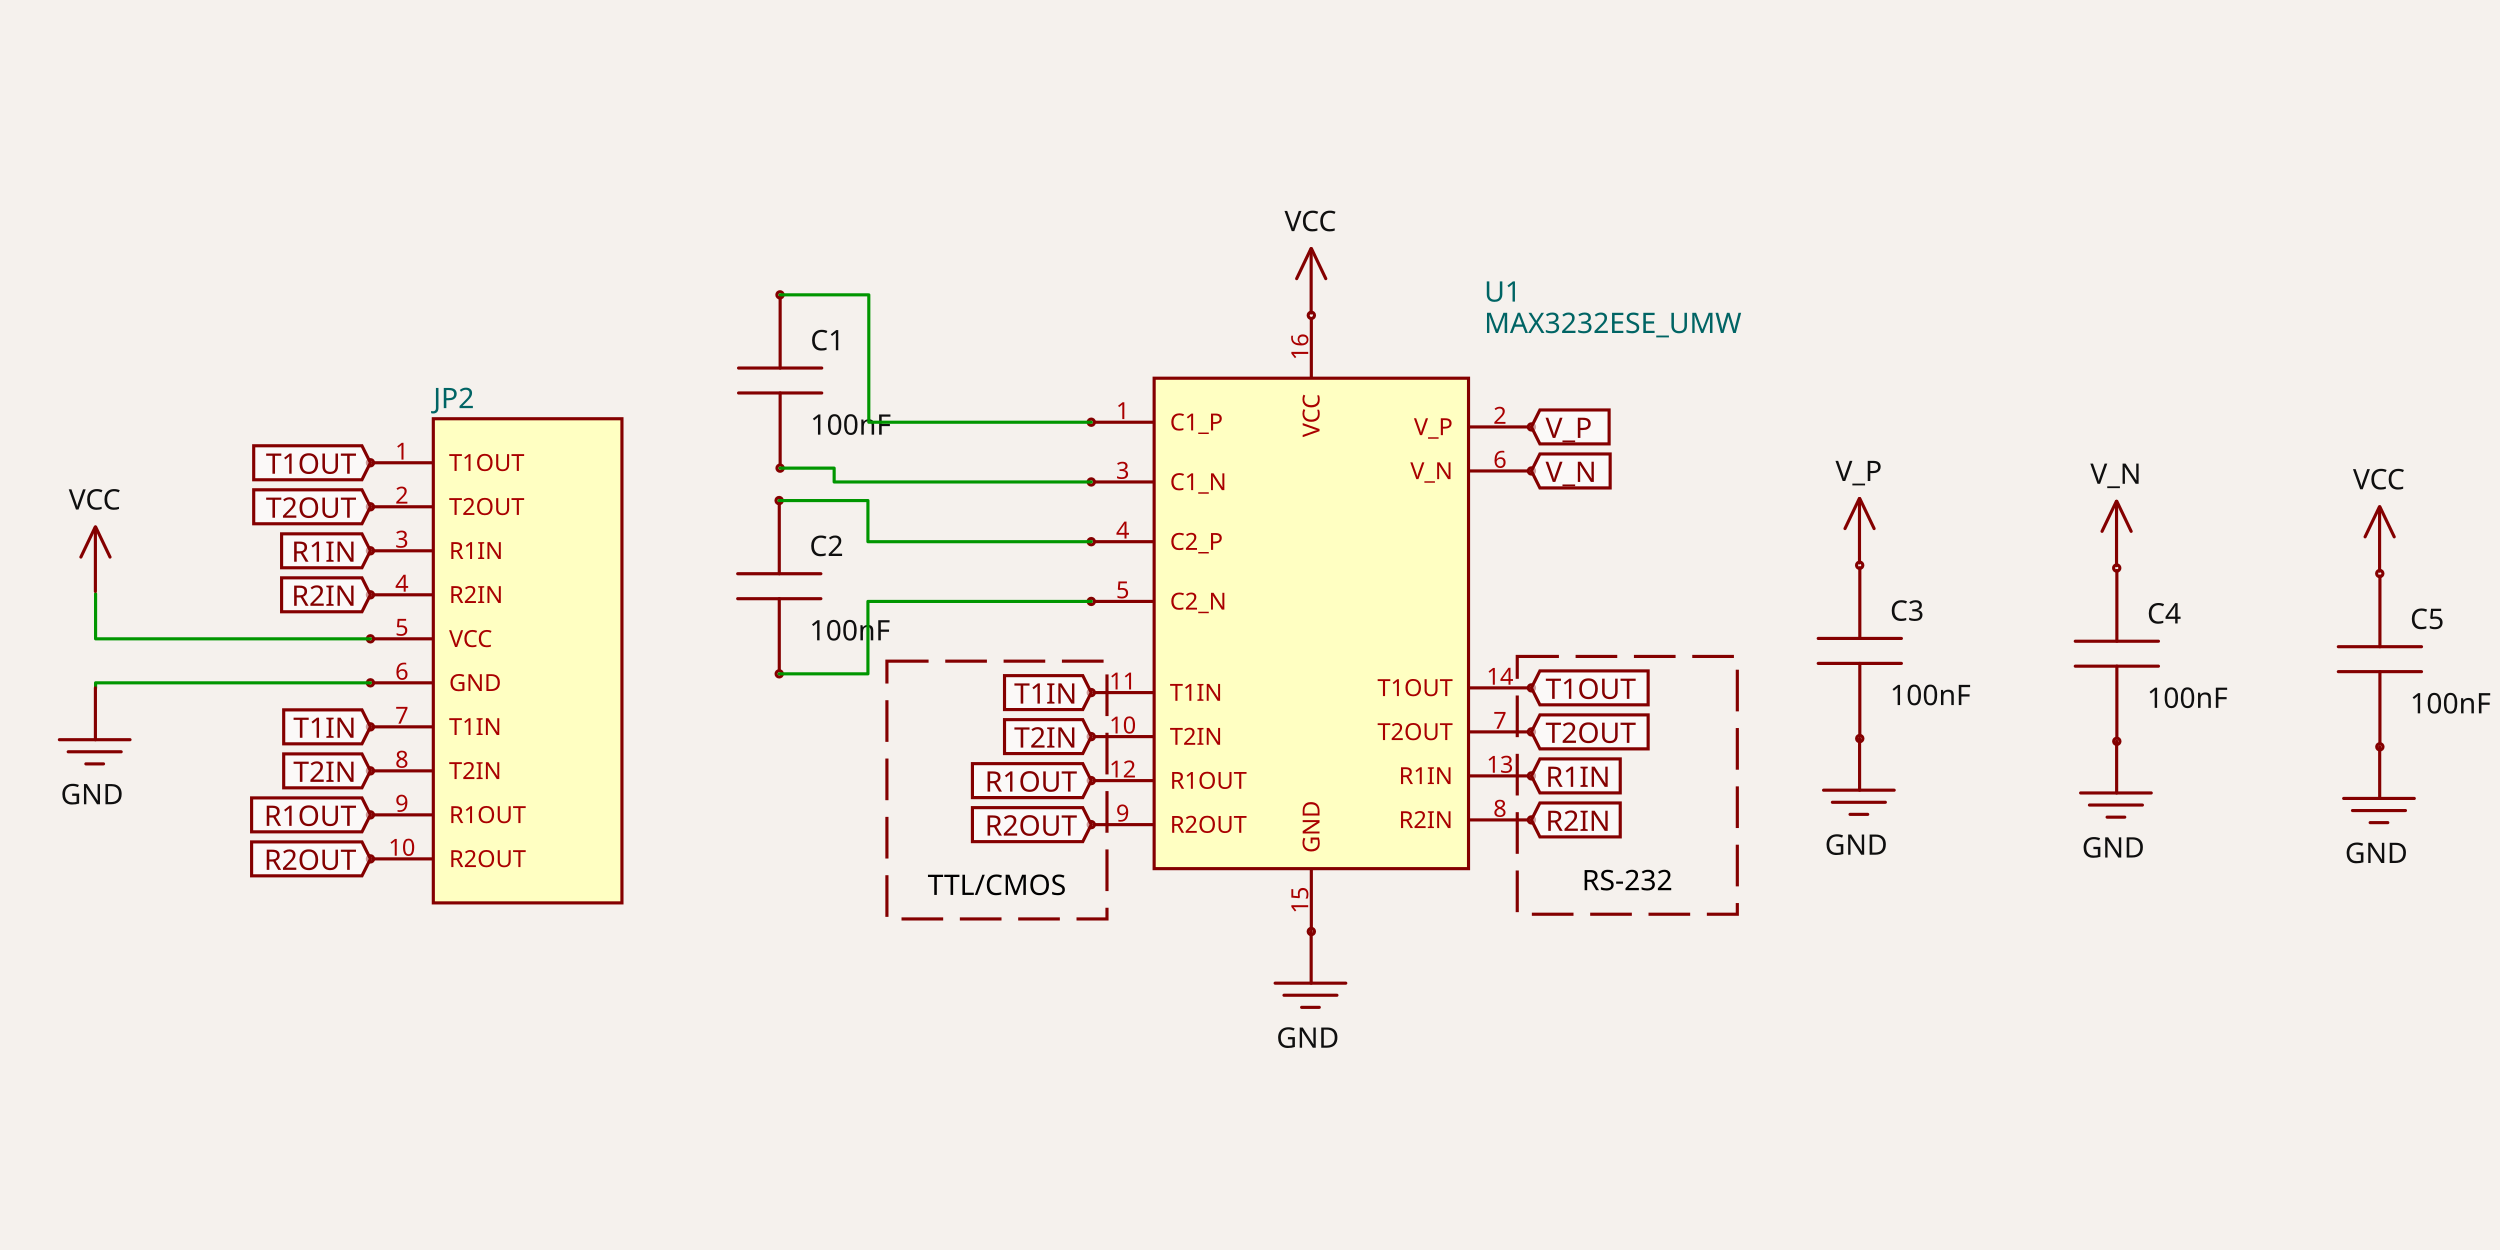
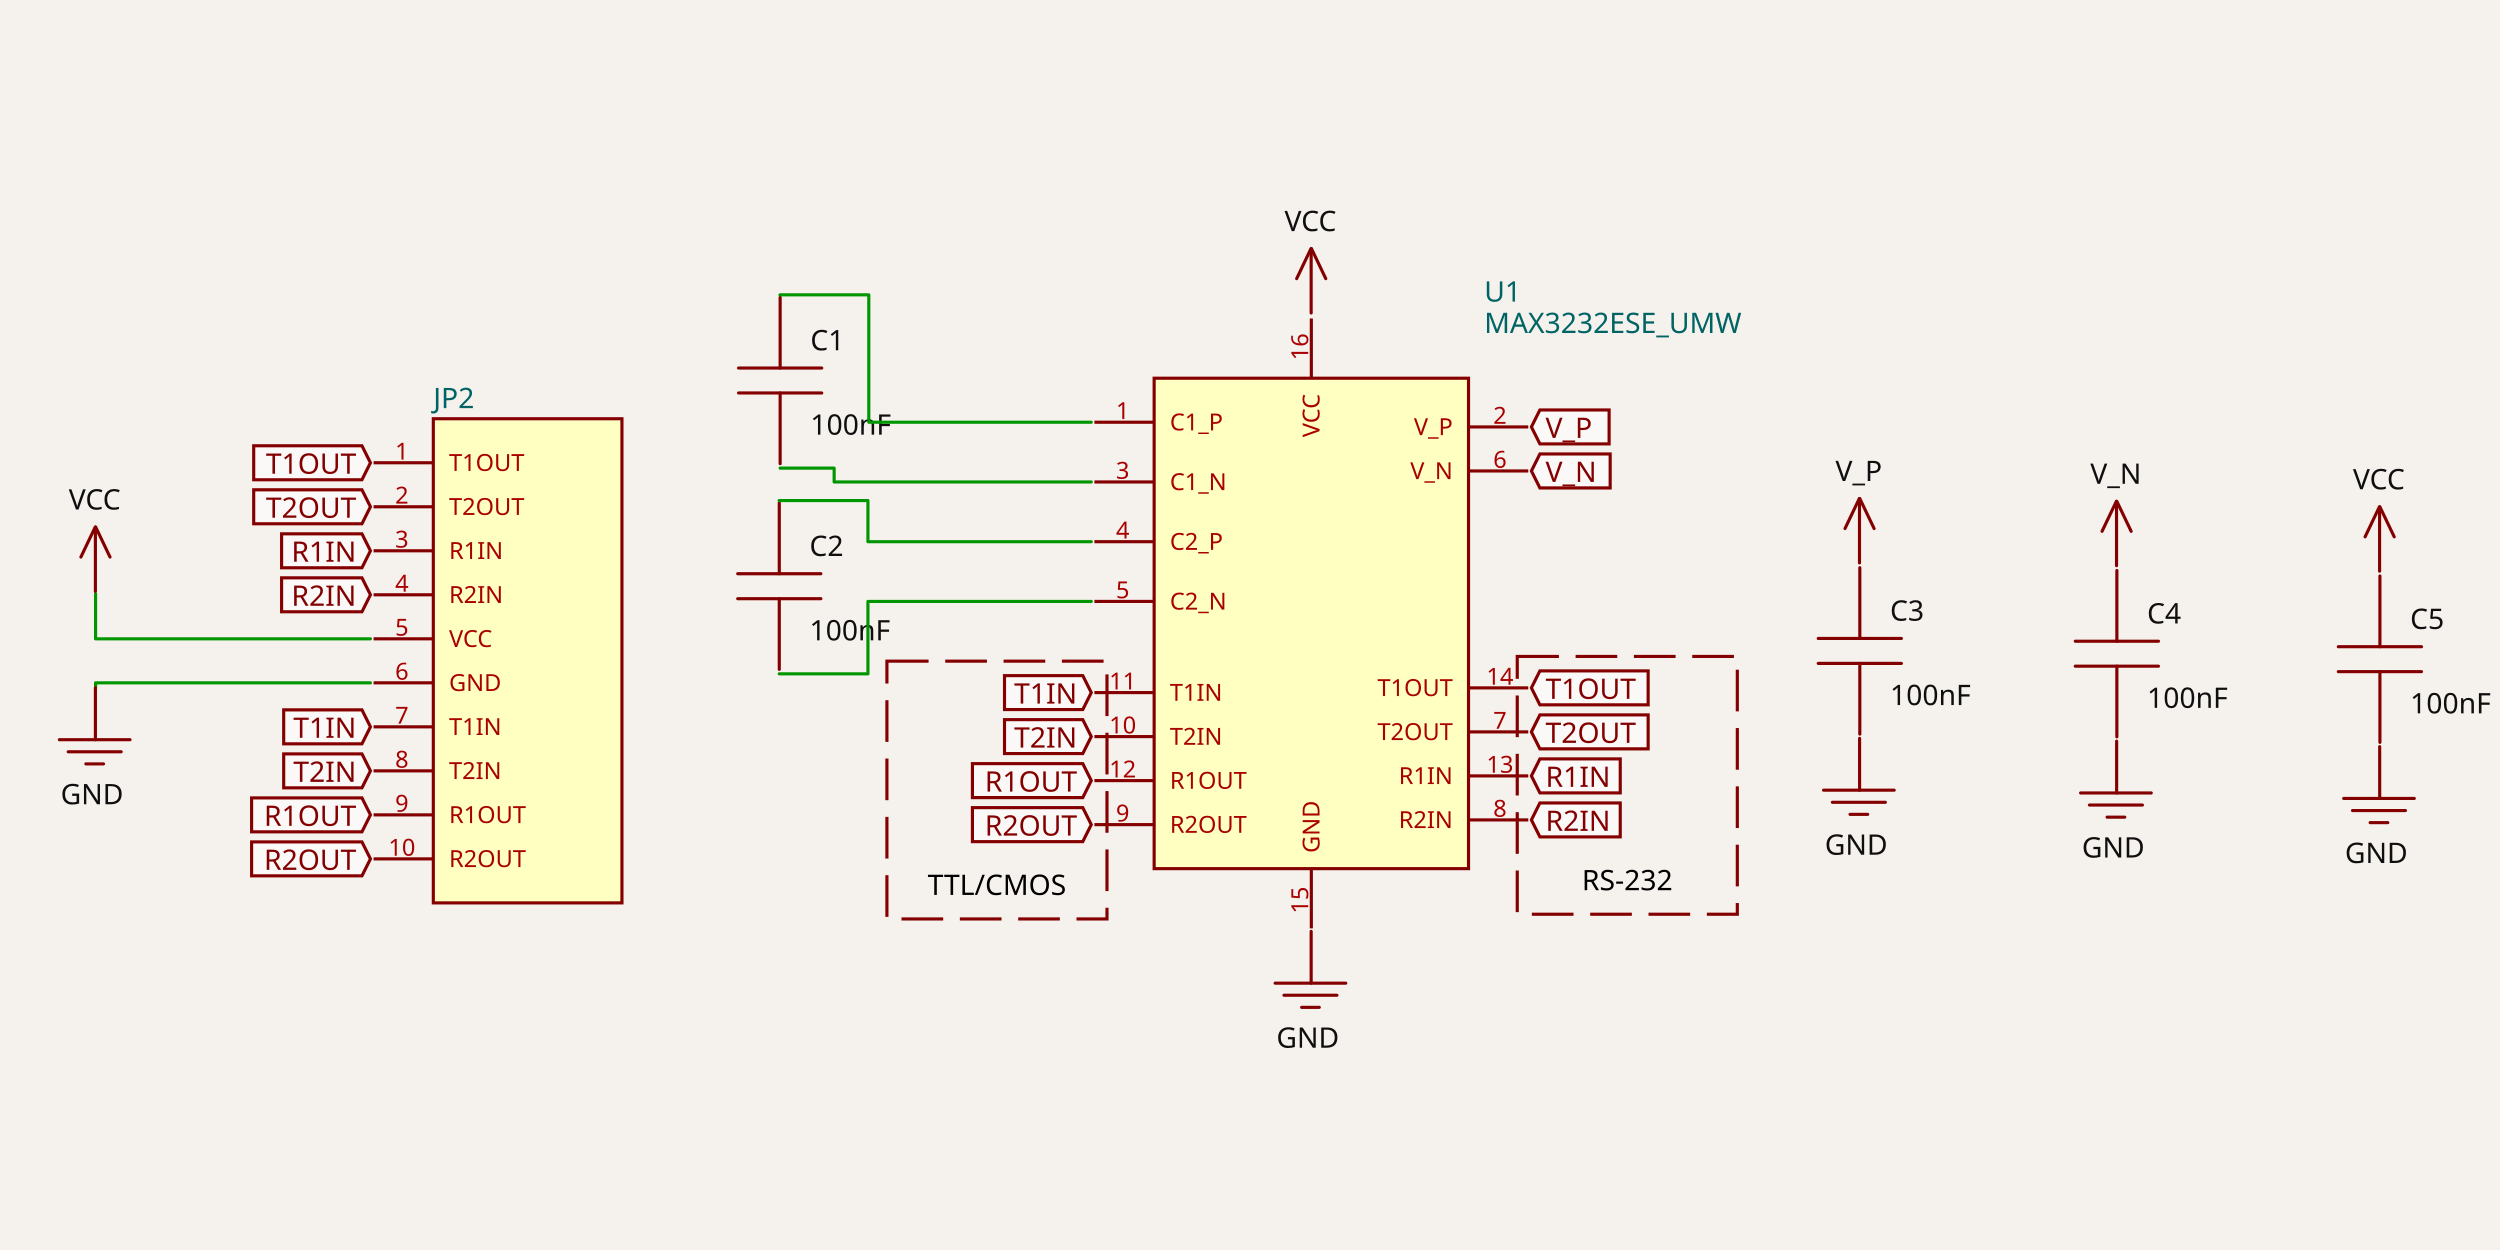
- <svg xmlns="http://www.w3.org/2000/svg" width="1200" height="600" style="background-color: rgb(245, 241, 237)" data-real-to-screen-transform="matrix(75.4515183598,0,0,-75.4515183598,649.4866700407,307.6331812131)">
+ <svg xmlns="http://www.w3.org/2000/svg" width="1200" height="600" style="background-color: rgb(245, 241, 237)" data-real-to-screen-transform="matrix(75.4515183598,0,0,-75.4515183598,649.4866700407,307.6331812131)" data-software-used-string="@tscircuit/core@0.0.518">
  <style>
              .boundary { fill: rgb(245, 241, 237); }
              .schematic-boundary { fill: none; stroke: #fff; }
              .component { fill: none; stroke: rgb(132, 0, 0); }
              .chip { fill: rgb(255, 255, 194); stroke: rgb(132, 0, 0); }
              .component-pin { fill: none; stroke: rgb(132, 0, 0); }
              .trace:hover {
                filter: invert(1);
              }
              .trace:hover .trace-crossing-outline {
                opacity: 0;
              }
              .trace:hover .trace-junction {
                filter: invert(1);
              }
              .text { font-family: sans-serif; fill: rgb(0, 150, 0); }
              .pin-number { fill: rgb(169, 0, 0); }
              .port-label { fill: rgb(0, 100, 100); }
              .component-name { fill: rgb(0, 100, 100); }
            </style>
  <rect class="boundary" x="0" y="0" width="1200" height="600" />
  <g data-circuit-json-type="schematic_component" data-schematic-component-id="schematic_component_0">
    <rect class="component-overlay" x="354.508" y="142.719" width="39.926" height="79.853" fill="transparent" />
    <path d="M 374.471 222.572 L 374.471 188.634" stroke="rgb(132, 0, 0)" fill="none" stroke-width="1.509px" stroke-linecap="round" />
    <path d="M 374.471 176.657 L 374.471 142.719" stroke="rgb(132, 0, 0)" fill="none" stroke-width="1.509px" stroke-linecap="round" />
    <path d="M 394.434 188.634 L 354.508 188.634" stroke="rgb(132, 0, 0)" fill="none" stroke-width="1.509px" stroke-linecap="round" />
    <path d="M 394.434 176.657 L 354.508 176.657" stroke="rgb(132, 0, 0)" fill="none" stroke-width="1.509px" stroke-linecap="round" />
    <text x="388.97" y="168.131" fill="rgb(15, 15, 15)" font-family="sans-serif" text-anchor="start" dominant-baseline="auto" font-size="13.581px">C1</text>
    <text x="388.97" y="198.1" fill="rgb(15, 15, 15)" font-family="sans-serif" text-anchor="start" dominant-baseline="hanging" font-size="13.581px">100nF</text>
-     <circle cx="374.403" cy="141.526" r="1.509px" stroke-width="1.509px" fill="none" stroke="rgb(132, 0, 0)" />
-     <circle cx="374.444" cy="224.705" r="1.509px" stroke-width="1.509px" fill="none" stroke="rgb(132, 0, 0)" />
  </g>
  <g data-circuit-json-type="schematic_component" data-schematic-component-id="schematic_component_1">
    <rect class="component-overlay" x="354.091" y="241.454" width="39.926" height="79.853" fill="transparent" />
    <path d="M 374.054 321.307 L 374.054 287.369" stroke="rgb(132, 0, 0)" fill="none" stroke-width="1.509px" stroke-linecap="round" />
    <path d="M 374.054 275.391 L 374.054 241.454" stroke="rgb(132, 0, 0)" fill="none" stroke-width="1.509px" stroke-linecap="round" />
    <path d="M 394.017 287.369 L 354.091 287.369" stroke="rgb(132, 0, 0)" fill="none" stroke-width="1.509px" stroke-linecap="round" />
    <path d="M 394.017 275.391 L 354.091 275.391" stroke="rgb(132, 0, 0)" fill="none" stroke-width="1.509px" stroke-linecap="round" />
    <text x="388.554" y="266.866" fill="rgb(15, 15, 15)" font-family="sans-serif" text-anchor="start" dominant-baseline="auto" font-size="13.581px">C2</text>
    <text x="388.554" y="296.835" fill="rgb(15, 15, 15)" font-family="sans-serif" text-anchor="start" dominant-baseline="hanging" font-size="13.581px">100nF</text>
-     <circle cx="373.986" cy="240.261" r="1.509px" stroke-width="1.509px" fill="none" stroke="rgb(132, 0, 0)" />
-     <circle cx="374.027" cy="323.44" r="1.509px" stroke-width="1.509px" fill="none" stroke="rgb(132, 0, 0)" />
  </g>
  <g data-circuit-json-type="schematic_component" data-schematic-component-id="schematic_component_2">
    <rect class="component-overlay" x="872.746" y="272.518" width="39.926" height="79.853" fill="transparent" />
    <path d="M 892.709 352.371 L 892.709 318.433" stroke="rgb(132, 0, 0)" fill="none" stroke-width="1.509px" stroke-linecap="round" />
    <path d="M 892.709 306.455 L 892.709 272.518" stroke="rgb(132, 0, 0)" fill="none" stroke-width="1.509px" stroke-linecap="round" />
    <path d="M 912.673 318.433 L 872.746 318.433" stroke="rgb(132, 0, 0)" fill="none" stroke-width="1.509px" stroke-linecap="round" />
    <path d="M 912.673 306.455 L 872.746 306.455" stroke="rgb(132, 0, 0)" fill="none" stroke-width="1.509px" stroke-linecap="round" />
    <text x="907.209" y="297.93" fill="rgb(15, 15, 15)" font-family="sans-serif" text-anchor="start" dominant-baseline="auto" font-size="13.581px">C3</text>
    <text x="907.209" y="327.899" fill="rgb(15, 15, 15)" font-family="sans-serif" text-anchor="start" dominant-baseline="hanging" font-size="13.581px">100nF</text>
-     <circle cx="892.641" cy="271.325" r="1.509px" stroke-width="1.509px" fill="none" stroke="rgb(132, 0, 0)" />
-     <circle cx="892.682" cy="354.504" r="1.509px" stroke-width="1.509px" fill="none" stroke="rgb(132, 0, 0)" />
  </g>
  <g data-circuit-json-type="schematic_component" data-schematic-component-id="schematic_component_3">
    <rect class="component-overlay" x="996.131" y="273.847" width="39.926" height="79.853" fill="transparent" />
    <path d="M 1016.094 353.7 L 1016.094 319.763" stroke="rgb(132, 0, 0)" fill="none" stroke-width="1.509px" stroke-linecap="round" />
    <path d="M 1016.094 307.785 L 1016.094 273.847" stroke="rgb(132, 0, 0)" fill="none" stroke-width="1.509px" stroke-linecap="round" />
    <path d="M 1036.057 319.763 L 996.131 319.763" stroke="rgb(132, 0, 0)" fill="none" stroke-width="1.509px" stroke-linecap="round" />
    <path d="M 1036.057 307.785 L 996.131 307.785" stroke="rgb(132, 0, 0)" fill="none" stroke-width="1.509px" stroke-linecap="round" />
    <text x="1030.594" y="299.259" fill="rgb(15, 15, 15)" font-family="sans-serif" text-anchor="start" dominant-baseline="auto" font-size="13.581px">C4</text>
    <text x="1030.594" y="329.228" fill="rgb(15, 15, 15)" font-family="sans-serif" text-anchor="start" dominant-baseline="hanging" font-size="13.581px">100nF</text>
-     <circle cx="1016.026" cy="272.654" r="1.509px" stroke-width="1.509px" fill="none" stroke="rgb(132, 0, 0)" />
-     <circle cx="1016.067" cy="355.833" r="1.509px" stroke-width="1.509px" fill="none" stroke="rgb(132, 0, 0)" />
  </g>
  <g data-circuit-json-type="schematic_component" data-schematic-component-id="schematic_component_4">
    <rect class="component-overlay" x="1122.395" y="276.481" width="39.926" height="79.853" fill="transparent" />
    <path d="M 1142.359 356.334 L 1142.359 322.397" stroke="rgb(132, 0, 0)" fill="none" stroke-width="1.509px" stroke-linecap="round" />
    <path d="M 1142.359 310.419 L 1142.359 276.481" stroke="rgb(132, 0, 0)" fill="none" stroke-width="1.509px" stroke-linecap="round" />
    <path d="M 1162.322 322.397 L 1122.395 322.397" stroke="rgb(132, 0, 0)" fill="none" stroke-width="1.509px" stroke-linecap="round" />
    <path d="M 1162.322 310.419 L 1122.395 310.419" stroke="rgb(132, 0, 0)" fill="none" stroke-width="1.509px" stroke-linecap="round" />
    <text x="1156.858" y="301.893" fill="rgb(15, 15, 15)" font-family="sans-serif" text-anchor="start" dominant-baseline="auto" font-size="13.581px">C5</text>
    <text x="1156.858" y="331.862" fill="rgb(15, 15, 15)" font-family="sans-serif" text-anchor="start" dominant-baseline="hanging" font-size="13.581px">100nF</text>
-     <circle cx="1142.29" cy="275.288" r="1.509px" stroke-width="1.509px" fill="none" stroke="rgb(132, 0, 0)" />
-     <circle cx="1142.332" cy="358.467" r="1.509px" stroke-width="1.509px" fill="none" stroke="rgb(132, 0, 0)" />
  </g>
  <g data-circuit-json-type="schematic_component" data-schematic-component-id="schematic_component_5">
    <rect class="component chip" x="553.989" y="181.541" width="150.903" height="235.409" stroke-width="1.509px" fill="rgb(255, 255, 194)" stroke="rgb(132, 0, 0)" />
    <rect class="component-overlay" x="553.989" y="181.541" width="150.903" height="235.409" fill="transparent" />
    <text x="712.437" y="155.133" fill="#006464" text-anchor="start" dominant-baseline="middle" font-family="sans-serif" font-size="13.581px" transform="rotate(0, 712.4368, 155.1331)">MAX3232ESE_UMW</text>
    <text x="712.437" y="140.043" fill="#006464" text-anchor="start" dominant-baseline="middle" font-family="sans-serif" font-size="13.581px" transform="rotate(0, 712.4368, 140.0428)">U1</text>
    <line class="component-pin" x1="525.317" y1="202.668" x2="553.989" y2="202.668" stroke-width="1.509px" />
-     <circle class="component-pin" cx="523.808" cy="202.668" r="1.509" stroke-width="1.509px" />
    <text class="pin-number" x="538.898" y="201.159" style="font-family: sans-serif;" fill="rgb(169, 0, 0)" text-anchor="middle" dominant-baseline="auto" font-size="11.318px" transform="">1</text>
    <text class="pin-number" x="561.534" y="202.668" style="font-family: sans-serif;" fill="rgb(169, 0, 0)" text-anchor="start" dominant-baseline="middle" font-size="11.318px" transform="">C1_P</text>
    <line class="component-pin" x1="733.563" y1="204.931" x2="704.892" y2="204.931" stroke-width="1.509px" />
-     <circle class="component-pin" cx="735.072" cy="204.931" r="1.509" stroke-width="1.509px" />
    <text class="pin-number" x="719.982" y="203.422" style="font-family: sans-serif;" fill="rgb(169, 0, 0)" text-anchor="middle" dominant-baseline="auto" font-size="11.318px" transform="">2</text>
    <text class="pin-number" x="697.346" y="204.931" style="font-family: sans-serif;" fill="rgb(169, 0, 0)" text-anchor="end" dominant-baseline="middle" font-size="11.318px" transform="">V_P</text>
    <line class="component-pin" x1="525.317" y1="231.339" x2="553.989" y2="231.339" stroke-width="1.509px" />
-     <circle class="component-pin" cx="523.808" cy="231.339" r="1.509" stroke-width="1.509px" />
    <text class="pin-number" x="538.898" y="229.83" style="font-family: sans-serif;" fill="rgb(169, 0, 0)" text-anchor="middle" dominant-baseline="auto" font-size="11.318px" transform="">3</text>
    <text class="pin-number" x="561.534" y="231.339" style="font-family: sans-serif;" fill="rgb(169, 0, 0)" text-anchor="start" dominant-baseline="middle" font-size="11.318px" transform="">C1_N</text>
    <line class="component-pin" x1="525.317" y1="260.011" x2="553.989" y2="260.011" stroke-width="1.509px" />
-     <circle class="component-pin" cx="523.808" cy="260.011" r="1.509" stroke-width="1.509px" />
    <text class="pin-number" x="538.898" y="258.502" style="font-family: sans-serif;" fill="rgb(169, 0, 0)" text-anchor="middle" dominant-baseline="auto" font-size="11.318px" transform="">4</text>
    <text class="pin-number" x="561.534" y="260.011" style="font-family: sans-serif;" fill="rgb(169, 0, 0)" text-anchor="start" dominant-baseline="middle" font-size="11.318px" transform="">C2_P</text>
    <line class="component-pin" x1="525.317" y1="288.682" x2="553.989" y2="288.682" stroke-width="1.509px" />
-     <circle class="component-pin" cx="523.808" cy="288.682" r="1.509" stroke-width="1.509px" />
    <text class="pin-number" x="538.898" y="287.173" style="font-family: sans-serif;" fill="rgb(169, 0, 0)" text-anchor="middle" dominant-baseline="auto" font-size="11.318px" transform="">5</text>
    <text class="pin-number" x="561.534" y="288.682" style="font-family: sans-serif;" fill="rgb(169, 0, 0)" text-anchor="start" dominant-baseline="middle" font-size="11.318px" transform="">C2_N</text>
    <line class="component-pin" x1="733.563" y1="226.058" x2="704.892" y2="226.058" stroke-width="1.509px" />
-     <circle class="component-pin" cx="735.072" cy="226.058" r="1.509" stroke-width="1.509px" />
    <text class="pin-number" x="719.982" y="224.548" style="font-family: sans-serif;" fill="rgb(169, 0, 0)" text-anchor="middle" dominant-baseline="auto" font-size="11.318px" transform="">6</text>
    <text class="pin-number" x="697.346" y="226.058" style="font-family: sans-serif;" fill="rgb(169, 0, 0)" text-anchor="end" dominant-baseline="middle" font-size="11.318px" transform="">V_N</text>
    <line class="component-pin" x1="733.563" y1="351.307" x2="704.892" y2="351.307" stroke-width="1.509px" />
-     <circle class="component-pin" cx="735.072" cy="351.307" r="1.509" stroke-width="1.509px" />
    <text class="pin-number" x="719.982" y="349.798" style="font-family: sans-serif;" fill="rgb(169, 0, 0)" text-anchor="middle" dominant-baseline="auto" font-size="11.318px" transform="">7</text>
    <text class="pin-number" x="697.346" y="351.307" style="font-family: sans-serif;" fill="rgb(169, 0, 0)" text-anchor="end" dominant-baseline="middle" font-size="11.318px" transform="">T2OUT</text>
    <line class="component-pin" x1="733.563" y1="393.56" x2="704.892" y2="393.56" stroke-width="1.509px" />
-     <circle class="component-pin" cx="735.072" cy="393.56" r="1.509" stroke-width="1.509px" />
    <text class="pin-number" x="719.982" y="392.051" style="font-family: sans-serif;" fill="rgb(169, 0, 0)" text-anchor="middle" dominant-baseline="auto" font-size="11.318px" transform="">8</text>
    <text class="pin-number" x="697.346" y="393.56" style="font-family: sans-serif;" fill="rgb(169, 0, 0)" text-anchor="end" dominant-baseline="middle" font-size="11.318px" transform="">R2IN</text>
    <line class="component-pin" x1="525.317" y1="395.823" x2="553.989" y2="395.823" stroke-width="1.509px" />
-     <circle class="component-pin" cx="523.808" cy="395.823" r="1.509" stroke-width="1.509px" />
    <text class="pin-number" x="538.898" y="394.314" style="font-family: sans-serif;" fill="rgb(169, 0, 0)" text-anchor="middle" dominant-baseline="auto" font-size="11.318px" transform="">9</text>
    <text class="pin-number" x="561.534" y="395.823" style="font-family: sans-serif;" fill="rgb(169, 0, 0)" text-anchor="start" dominant-baseline="middle" font-size="11.318px" transform="">R2OUT</text>
    <line class="component-pin" x1="525.317" y1="353.571" x2="553.989" y2="353.571" stroke-width="1.509px" />
-     <circle class="component-pin" cx="523.808" cy="353.571" r="1.509" stroke-width="1.509px" />
    <text class="pin-number" x="538.898" y="352.062" style="font-family: sans-serif;" fill="rgb(169, 0, 0)" text-anchor="middle" dominant-baseline="auto" font-size="11.318px" transform="">10</text>
    <text class="pin-number" x="561.534" y="353.571" style="font-family: sans-serif;" fill="rgb(169, 0, 0)" text-anchor="start" dominant-baseline="middle" font-size="11.318px" transform="">T2IN</text>
    <line class="component-pin" x1="525.317" y1="332.444" x2="553.989" y2="332.444" stroke-width="1.509px" />
-     <circle class="component-pin" cx="523.808" cy="332.444" r="1.509" stroke-width="1.509px" />
    <text class="pin-number" x="538.898" y="330.935" style="font-family: sans-serif;" fill="rgb(169, 0, 0)" text-anchor="middle" dominant-baseline="auto" font-size="11.318px" transform="">11</text>
    <text class="pin-number" x="561.534" y="332.444" style="font-family: sans-serif;" fill="rgb(169, 0, 0)" text-anchor="start" dominant-baseline="middle" font-size="11.318px" transform="">T1IN</text>
    <line class="component-pin" x1="525.317" y1="374.697" x2="553.989" y2="374.697" stroke-width="1.509px" />
-     <circle class="component-pin" cx="523.808" cy="374.697" r="1.509" stroke-width="1.509px" />
    <text class="pin-number" x="538.898" y="373.188" style="font-family: sans-serif;" fill="rgb(169, 0, 0)" text-anchor="middle" dominant-baseline="auto" font-size="11.318px" transform="">12</text>
    <text class="pin-number" x="561.534" y="374.697" style="font-family: sans-serif;" fill="rgb(169, 0, 0)" text-anchor="start" dominant-baseline="middle" font-size="11.318px" transform="">R1OUT</text>
    <line class="component-pin" x1="733.563" y1="372.433" x2="704.892" y2="372.433" stroke-width="1.509px" />
-     <circle class="component-pin" cx="735.072" cy="372.433" r="1.509" stroke-width="1.509px" />
    <text class="pin-number" x="719.982" y="370.924" style="font-family: sans-serif;" fill="rgb(169, 0, 0)" text-anchor="middle" dominant-baseline="auto" font-size="11.318px" transform="">13</text>
    <text class="pin-number" x="697.346" y="372.433" style="font-family: sans-serif;" fill="rgb(169, 0, 0)" text-anchor="end" dominant-baseline="middle" font-size="11.318px" transform="">R1IN</text>
    <line class="component-pin" x1="733.563" y1="330.181" x2="704.892" y2="330.181" stroke-width="1.509px" />
-     <circle class="component-pin" cx="735.072" cy="330.181" r="1.509" stroke-width="1.509px" />
    <text class="pin-number" x="719.982" y="328.672" style="font-family: sans-serif;" fill="rgb(169, 0, 0)" text-anchor="middle" dominant-baseline="auto" font-size="11.318px" transform="">14</text>
    <text class="pin-number" x="697.346" y="330.181" style="font-family: sans-serif;" fill="rgb(169, 0, 0)" text-anchor="end" dominant-baseline="middle" font-size="11.318px" transform="">T1OUT</text>
    <line class="component-pin" x1="629.44" y1="445.621" x2="629.44" y2="416.95" stroke-width="1.509px" />
-     <circle class="component-pin" cx="629.44" cy="447.13" r="1.509" stroke-width="1.509px" />
    <text class="pin-number" x="627.931" y="432.04" style="font-family: sans-serif;" fill="rgb(169, 0, 0)" text-anchor="middle" dominant-baseline="auto" font-size="11.318px" transform="rotate(-90 627.9311 432.0402)">15</text>
    <text class="pin-number" x="629.44" y="409.405" style="font-family: sans-serif;" fill="rgb(169, 0, 0)" text-anchor="start" dominant-baseline="middle" font-size="11.318px" transform="rotate(-90 629.4401 409.4047)">GND</text>
    <line class="component-pin" x1="629.44" y1="152.87" x2="629.44" y2="181.541" stroke-width="1.509px" />
-     <circle class="component-pin" cx="629.44" cy="151.361" r="1.509" stroke-width="1.509px" />
    <text class="pin-number" x="627.931" y="166.451" style="font-family: sans-serif;" fill="rgb(169, 0, 0)" text-anchor="middle" dominant-baseline="auto" font-size="11.318px" transform="rotate(-90 627.9311 166.4508)">16</text>
    <text class="pin-number" x="629.44" y="189.086" style="font-family: sans-serif;" fill="rgb(169, 0, 0)" text-anchor="end" dominant-baseline="middle" font-size="11.318px" transform="rotate(-90 629.4401 189.0863)">VCC</text>
  </g>
  <g data-circuit-json-type="schematic_component" data-schematic-component-id="schematic_component_6">
    <rect class="component chip" x="207.991" y="200.999" width="90.542" height="232.391" stroke-width="1.509px" fill="rgb(255, 255, 194)" stroke="rgb(132, 0, 0)" />
    <rect class="component-overlay" x="207.991" y="200.999" width="90.542" height="232.391" fill="transparent" />
    <text x="207.991" y="443.198" fill="#006464" text-anchor="start" dominant-baseline="middle" font-family="sans-serif" font-size="13.581px" transform="rotate(0, 207.9909, 443.1982)" />
    <text x="207.991" y="191.19" fill="#006464" text-anchor="start" dominant-baseline="middle" font-family="sans-serif" font-size="13.581px" transform="rotate(0, 207.9909, 191.1902)">JP2</text>
    <line class="component-pin" x1="179.319" y1="222.125" x2="207.991" y2="222.125" stroke-width="1.509px" />
-     <circle class="component-pin" cx="177.81" cy="222.125" r="1.509" stroke-width="1.509px" />
    <text class="pin-number" x="192.901" y="220.616" style="font-family: sans-serif;" fill="rgb(169, 0, 0)" text-anchor="middle" dominant-baseline="auto" font-size="11.318px" transform="">1</text>
    <text class="pin-number" x="215.536" y="222.125" style="font-family: sans-serif;" fill="rgb(169, 0, 0)" text-anchor="start" dominant-baseline="middle" font-size="11.318px" transform="">T1OUT</text>
    <line class="component-pin" x1="179.319" y1="243.252" x2="207.991" y2="243.252" stroke-width="1.509px" />
-     <circle class="component-pin" cx="177.81" cy="243.252" r="1.509" stroke-width="1.509px" />
    <text class="pin-number" x="192.901" y="241.743" style="font-family: sans-serif;" fill="rgb(169, 0, 0)" text-anchor="middle" dominant-baseline="auto" font-size="11.318px" transform="">2</text>
    <text class="pin-number" x="215.536" y="243.252" style="font-family: sans-serif;" fill="rgb(169, 0, 0)" text-anchor="start" dominant-baseline="middle" font-size="11.318px" transform="">T2OUT</text>
    <line class="component-pin" x1="179.319" y1="264.378" x2="207.991" y2="264.378" stroke-width="1.509px" />
-     <circle class="component-pin" cx="177.81" cy="264.378" r="1.509" stroke-width="1.509px" />
    <text class="pin-number" x="192.901" y="262.869" style="font-family: sans-serif;" fill="rgb(169, 0, 0)" text-anchor="middle" dominant-baseline="auto" font-size="11.318px" transform="">3</text>
    <text class="pin-number" x="215.536" y="264.378" style="font-family: sans-serif;" fill="rgb(169, 0, 0)" text-anchor="start" dominant-baseline="middle" font-size="11.318px" transform="">R1IN</text>
    <line class="component-pin" x1="179.319" y1="285.505" x2="207.991" y2="285.505" stroke-width="1.509px" />
-     <circle class="component-pin" cx="177.81" cy="285.505" r="1.509" stroke-width="1.509px" />
    <text class="pin-number" x="192.901" y="283.996" style="font-family: sans-serif;" fill="rgb(169, 0, 0)" text-anchor="middle" dominant-baseline="auto" font-size="11.318px" transform="">4</text>
    <text class="pin-number" x="215.536" y="285.505" style="font-family: sans-serif;" fill="rgb(169, 0, 0)" text-anchor="start" dominant-baseline="middle" font-size="11.318px" transform="">R2IN</text>
    <line class="component-pin" x1="179.319" y1="306.631" x2="207.991" y2="306.631" stroke-width="1.509px" />
-     <circle class="component-pin" cx="177.81" cy="306.631" r="1.509" stroke-width="1.509px" />
    <text class="pin-number" x="192.901" y="305.122" style="font-family: sans-serif;" fill="rgb(169, 0, 0)" text-anchor="middle" dominant-baseline="auto" font-size="11.318px" transform="">5</text>
    <text class="pin-number" x="215.536" y="306.631" style="font-family: sans-serif;" fill="rgb(169, 0, 0)" text-anchor="start" dominant-baseline="middle" font-size="11.318px" transform="">VCC</text>
    <line class="component-pin" x1="179.319" y1="327.757" x2="207.991" y2="327.757" stroke-width="1.509px" />
-     <circle class="component-pin" cx="177.81" cy="327.757" r="1.509" stroke-width="1.509px" />
    <text class="pin-number" x="192.901" y="326.248" style="font-family: sans-serif;" fill="rgb(169, 0, 0)" text-anchor="middle" dominant-baseline="auto" font-size="11.318px" transform="">6</text>
    <text class="pin-number" x="215.536" y="327.757" style="font-family: sans-serif;" fill="rgb(169, 0, 0)" text-anchor="start" dominant-baseline="middle" font-size="11.318px" transform="">GND</text>
    <line class="component-pin" x1="179.319" y1="348.884" x2="207.991" y2="348.884" stroke-width="1.509px" />
-     <circle class="component-pin" cx="177.81" cy="348.884" r="1.509" stroke-width="1.509px" />
    <text class="pin-number" x="192.901" y="347.375" style="font-family: sans-serif;" fill="rgb(169, 0, 0)" text-anchor="middle" dominant-baseline="auto" font-size="11.318px" transform="">7</text>
    <text class="pin-number" x="215.536" y="348.884" style="font-family: sans-serif;" fill="rgb(169, 0, 0)" text-anchor="start" dominant-baseline="middle" font-size="11.318px" transform="">T1IN</text>
    <line class="component-pin" x1="179.319" y1="370.01" x2="207.991" y2="370.01" stroke-width="1.509px" />
-     <circle class="component-pin" cx="177.81" cy="370.01" r="1.509" stroke-width="1.509px" />
    <text class="pin-number" x="192.901" y="368.501" style="font-family: sans-serif;" fill="rgb(169, 0, 0)" text-anchor="middle" dominant-baseline="auto" font-size="11.318px" transform="">8</text>
    <text class="pin-number" x="215.536" y="370.01" style="font-family: sans-serif;" fill="rgb(169, 0, 0)" text-anchor="start" dominant-baseline="middle" font-size="11.318px" transform="">T2IN</text>
    <line class="component-pin" x1="179.319" y1="391.137" x2="207.991" y2="391.137" stroke-width="1.509px" />
-     <circle class="component-pin" cx="177.81" cy="391.137" r="1.509" stroke-width="1.509px" />
    <text class="pin-number" x="192.901" y="389.628" style="font-family: sans-serif;" fill="rgb(169, 0, 0)" text-anchor="middle" dominant-baseline="auto" font-size="11.318px" transform="">9</text>
    <text class="pin-number" x="215.536" y="391.137" style="font-family: sans-serif;" fill="rgb(169, 0, 0)" text-anchor="start" dominant-baseline="middle" font-size="11.318px" transform="">R1OUT</text>
    <line class="component-pin" x1="179.319" y1="412.263" x2="207.991" y2="412.263" stroke-width="1.509px" />
-     <circle class="component-pin" cx="177.81" cy="412.263" r="1.509" stroke-width="1.509px" />
    <text class="pin-number" x="192.901" y="410.754" style="font-family: sans-serif;" fill="rgb(169, 0, 0)" text-anchor="middle" dominant-baseline="auto" font-size="11.318px" transform="">10</text>
    <text class="pin-number" x="215.536" y="412.263" style="font-family: sans-serif;" fill="rgb(169, 0, 0)" text-anchor="start" dominant-baseline="middle" font-size="11.318px" transform="">R2OUT</text>
  </g>
  <g class="trace" data-circuit-json-type="schematic_trace" data-schematic-trace-id="schematic_trace_0">
    <path d="M 523.808 202.668 L 417.022 202.668 L 417.022 141.526 L 374.403 141.526" class="trace-invisible-hover-outline" stroke="rgb(0, 150, 0)" fill="none" stroke-width="12.072px" stroke-linecap="round" opacity="0" stroke-linejoin="round" />
    <path d="M 523.808 202.668 L 417.022 202.668 L 417.022 141.526 L 374.403 141.526" stroke="rgb(0, 150, 0)" fill="none" stroke-width="1.509px" stroke-linecap="round" stroke-linejoin="round" />
  </g>
  <g class="trace" data-circuit-json-type="schematic_trace" data-schematic-trace-id="schematic_trace_1">
    <path d="M 523.808 231.339 L 400.394 231.339 L 400.394 224.705 L 374.444 224.705" class="trace-invisible-hover-outline" stroke="rgb(0, 150, 0)" fill="none" stroke-width="12.072px" stroke-linecap="round" opacity="0" stroke-linejoin="round" />
    <path d="M 523.808 231.339 L 400.394 231.339 L 400.394 224.705 L 374.444 224.705" stroke="rgb(0, 150, 0)" fill="none" stroke-width="1.509px" stroke-linecap="round" stroke-linejoin="round" />
  </g>
  <g class="trace" data-circuit-json-type="schematic_trace" data-schematic-trace-id="schematic_trace_2">
    <path d="M 523.808 260.011 L 416.605 260.011 L 416.605 240.261 L 373.986 240.261" class="trace-invisible-hover-outline" stroke="rgb(0, 150, 0)" fill="none" stroke-width="12.072px" stroke-linecap="round" opacity="0" stroke-linejoin="round" />
    <path d="M 523.808 260.011 L 416.605 260.011 L 416.605 240.261 L 373.986 240.261" stroke="rgb(0, 150, 0)" fill="none" stroke-width="1.509px" stroke-linecap="round" stroke-linejoin="round" />
  </g>
  <g class="trace" data-circuit-json-type="schematic_trace" data-schematic-trace-id="schematic_trace_3">
    <path d="M 523.808 288.682 L 416.605 288.682 L 416.605 323.44 L 374.027 323.44" class="trace-invisible-hover-outline" stroke="rgb(0, 150, 0)" fill="none" stroke-width="12.072px" stroke-linecap="round" opacity="0" stroke-linejoin="round" />
    <path d="M 523.808 288.682 L 416.605 288.682 L 416.605 323.44 L 374.027 323.44" stroke="rgb(0, 150, 0)" fill="none" stroke-width="1.509px" stroke-linecap="round" stroke-linejoin="round" />
  </g>
  <g class="trace" data-circuit-json-type="schematic_trace" data-schematic-trace-id="schematic_trace_4">
    <path d="M 177.81 306.631 L 45.875 306.631 L 45.875 284.998" class="trace-invisible-hover-outline" stroke="rgb(0, 150, 0)" fill="none" stroke-width="12.072px" stroke-linecap="round" opacity="0" stroke-linejoin="round" />
    <path d="M 177.81 306.631 L 45.875 306.631 L 45.875 284.998" stroke="rgb(0, 150, 0)" fill="none" stroke-width="1.509px" stroke-linecap="round" stroke-linejoin="round" />
  </g>
  <g class="trace" data-circuit-json-type="schematic_trace" data-schematic-trace-id="schematic_trace_5">
    <path d="M 177.81 327.757 L 45.875 327.757 L 45.875 330.269" class="trace-invisible-hover-outline" stroke="rgb(0, 150, 0)" fill="none" stroke-width="12.072px" stroke-linecap="round" opacity="0" stroke-linejoin="round" />
    <path d="M 177.81 327.757 L 45.875 327.757 L 45.875 330.269" stroke="rgb(0, 150, 0)" fill="none" stroke-width="1.509px" stroke-linecap="round" stroke-linejoin="round" />
  </g>
  <rect class="component-overlay" x="38.828" y="252.968" width="13.98" height="30.902" fill="transparent" />
  <path d="M 45.708 252.968 L 38.828 267.384" stroke="rgb(132, 0, 0)" fill="none" stroke-width="1.509px" stroke-linecap="round" />
  <path d="M 45.929 252.975 L 52.808 267.392" stroke="rgb(132, 0, 0)" fill="none" stroke-width="1.509px" stroke-linecap="round" />
  <path d="M 45.787 253.348 L 45.787 283.87" stroke="rgb(132, 0, 0)" fill="none" stroke-width="1.509px" stroke-linecap="round" />
  <text x="45.45" y="248.546" fill="rgb(15, 15, 15)" font-family="sans-serif" text-anchor="middle" dominant-baseline="ideographic" font-size="13.581px">VCC</text>
  <rect class="component-overlay" x="28.503" y="330.187" width="33.902" height="36.475" fill="transparent" />
  <path d="M 45.793 330.187 L 45.793 355.058" stroke="rgb(132, 0, 0)" fill="none" stroke-width="1.509px" stroke-linecap="round" />
  <path d="M 28.503 355.056 L 62.405 355.056" stroke="rgb(132, 0, 0)" fill="none" stroke-width="1.509px" stroke-linecap="round" />
  <path d="M 32.74 360.859 L 58.167 360.859" stroke="rgb(132, 0, 0)" fill="none" stroke-width="1.509px" stroke-linecap="round" />
  <path d="M 41.216 366.662 L 49.691 366.662" stroke="rgb(132, 0, 0)" fill="none" stroke-width="1.509px" stroke-linecap="round" />
  <text x="44.168" y="375.5" fill="rgb(15, 15, 15)" font-family="sans-serif" text-anchor="middle" dominant-baseline="hanging" font-size="13.581px">GND</text>
  <rect class="component-overlay" x="885.595" y="239.295" width="13.98" height="30.902" fill="transparent" />
  <path d="M 892.475 239.295 L 885.595 253.711" stroke="rgb(132, 0, 0)" fill="none" stroke-width="1.509px" stroke-linecap="round" />
  <path d="M 892.695 239.302 L 899.575 253.719" stroke="rgb(132, 0, 0)" fill="none" stroke-width="1.509px" stroke-linecap="round" />
  <path d="M 892.554 239.675 L 892.554 270.197" stroke="rgb(132, 0, 0)" fill="none" stroke-width="1.509px" stroke-linecap="round" />
  <text x="892.217" y="234.873" fill="rgb(15, 15, 15)" font-family="sans-serif" text-anchor="middle" dominant-baseline="ideographic" font-size="13.581px">V_P</text>
  <rect class="component-overlay" x="875.311" y="354.422" width="33.902" height="36.475" fill="transparent" />
  <path d="M 892.601 354.422 L 892.601 379.293" stroke="rgb(132, 0, 0)" fill="none" stroke-width="1.509px" stroke-linecap="round" />
  <path d="M 875.311 379.291 L 909.212 379.291" stroke="rgb(132, 0, 0)" fill="none" stroke-width="1.509px" stroke-linecap="round" />
  <path d="M 879.548 385.094 L 904.975 385.094" stroke="rgb(132, 0, 0)" fill="none" stroke-width="1.509px" stroke-linecap="round" />
  <path d="M 888.024 390.898 L 896.499 390.898" stroke="rgb(132, 0, 0)" fill="none" stroke-width="1.509px" stroke-linecap="round" />
  <text x="890.976" y="399.735" fill="rgb(15, 15, 15)" font-family="sans-serif" text-anchor="middle" dominant-baseline="hanging" font-size="13.581px">GND</text>
  <rect class="component-overlay" x="1008.98" y="240.624" width="13.98" height="30.902" fill="transparent" />
  <path d="M 1015.859 240.624 L 1008.98 255.041" stroke="rgb(132, 0, 0)" fill="none" stroke-width="1.509px" stroke-linecap="round" />
  <path d="M 1016.08 240.632 L 1022.959 255.048" stroke="rgb(132, 0, 0)" fill="none" stroke-width="1.509px" stroke-linecap="round" />
  <path d="M 1015.939 241.005 L 1015.939 271.526" stroke="rgb(132, 0, 0)" fill="none" stroke-width="1.509px" stroke-linecap="round" />
  <text x="1015.601" y="236.203" fill="rgb(15, 15, 15)" font-family="sans-serif" text-anchor="middle" dominant-baseline="ideographic" font-size="13.581px">V_N</text>
  <rect class="component-overlay" x="998.695" y="355.752" width="33.902" height="36.475" fill="transparent" />
  <path d="M 1015.985 355.752 L 1015.985 380.623" stroke="rgb(132, 0, 0)" fill="none" stroke-width="1.509px" stroke-linecap="round" />
  <path d="M 998.695 380.62 L 1032.597 380.62" stroke="rgb(132, 0, 0)" fill="none" stroke-width="1.509px" stroke-linecap="round" />
  <path d="M 1002.933 386.424 L 1028.359 386.424" stroke="rgb(132, 0, 0)" fill="none" stroke-width="1.509px" stroke-linecap="round" />
  <path d="M 1011.408 392.227 L 1019.884 392.227" stroke="rgb(132, 0, 0)" fill="none" stroke-width="1.509px" stroke-linecap="round" />
  <text x="1014.36" y="401.065" fill="rgb(15, 15, 15)" font-family="sans-serif" text-anchor="middle" dominant-baseline="hanging" font-size="13.581px">GND</text>
  <rect class="component-overlay" x="1135.244" y="243.258" width="13.98" height="30.902" fill="transparent" />
  <path d="M 1142.124 243.258 L 1135.244 257.675" stroke="rgb(132, 0, 0)" fill="none" stroke-width="1.509px" stroke-linecap="round" />
  <path d="M 1142.345 243.266 L 1149.224 257.682" stroke="rgb(132, 0, 0)" fill="none" stroke-width="1.509px" stroke-linecap="round" />
  <path d="M 1142.203 243.639 L 1142.203 274.16" stroke="rgb(132, 0, 0)" fill="none" stroke-width="1.509px" stroke-linecap="round" />
  <text x="1141.866" y="238.837" fill="rgb(15, 15, 15)" font-family="sans-serif" text-anchor="middle" dominant-baseline="ideographic" font-size="13.581px">VCC</text>
  <rect class="component-overlay" x="1124.96" y="358.385" width="33.902" height="36.475" fill="transparent" />
  <path d="M 1142.25 358.385 L 1142.25 383.257" stroke="rgb(132, 0, 0)" fill="none" stroke-width="1.509px" stroke-linecap="round" />
  <path d="M 1124.96 383.254 L 1158.862 383.254" stroke="rgb(132, 0, 0)" fill="none" stroke-width="1.509px" stroke-linecap="round" />
  <path d="M 1129.197 389.058 L 1154.624 389.058" stroke="rgb(132, 0, 0)" fill="none" stroke-width="1.509px" stroke-linecap="round" />
  <path d="M 1137.673 394.861 L 1146.148 394.861" stroke="rgb(132, 0, 0)" fill="none" stroke-width="1.509px" stroke-linecap="round" />
  <text x="1140.625" y="403.699" fill="rgb(15, 15, 15)" font-family="sans-serif" text-anchor="middle" dominant-baseline="hanging" font-size="13.581px">GND</text>
  <path class="net-label" d="     M 523.808,332.444     L 519.734,340.593     L 482.169,340.593     L 482.169,324.295     L 519.734,324.295     Z   " fill="rgba(255, 255, 255, 0.6)" stroke="rgb(132, 0, 0)" stroke-width="1.509px" />
  <text class="net-label-text" x="517.017" y="332.444" fill="rgb(132, 0, 0)" text-anchor="end" dominant-baseline="central" font-family="sans-serif" font-variant-numeric="tabular-nums" font-size="13.581px" transform="">T1IN</text>
  <path class="net-label" d="     M 523.808,353.571     L 519.734,361.719     L 482.169,361.719     L 482.169,345.422     L 519.734,345.422     Z   " fill="rgba(255, 255, 255, 0.6)" stroke="rgb(132, 0, 0)" stroke-width="1.509px" />
  <text class="net-label-text" x="517.017" y="353.571" fill="rgb(132, 0, 0)" text-anchor="end" dominant-baseline="central" font-family="sans-serif" font-variant-numeric="tabular-nums" font-size="13.581px" transform="">T2IN</text>
  <path class="net-label" d="     M 735.072,330.181     L 739.147,322.032     L 791.108,322.032     L 791.108,338.329     L 739.147,338.329     Z   " fill="rgba(255, 255, 255, 0.6)" stroke="rgb(132, 0, 0)" stroke-width="1.509px" />
  <text class="net-label-text" x="741.863" y="330.181" fill="rgb(132, 0, 0)" text-anchor="start" dominant-baseline="central" font-family="sans-serif" font-variant-numeric="tabular-nums" font-size="13.581px" transform="">T1OUT</text>
  <path class="net-label" d="     M 735.072,351.307     L 739.147,343.158     L 791.108,343.158     L 791.108,359.456     L 739.147,359.456     Z   " fill="rgba(255, 255, 255, 0.6)" stroke="rgb(132, 0, 0)" stroke-width="1.509px" />
  <text class="net-label-text" x="741.863" y="351.307" fill="rgb(132, 0, 0)" text-anchor="start" dominant-baseline="central" font-family="sans-serif" font-variant-numeric="tabular-nums" font-size="13.581px" transform="">T2OUT</text>
  <path class="net-label" d="     M 523.808,374.697     L 519.734,382.846     L 466.767,382.846     L 466.767,366.548     L 519.734,366.548     Z   " fill="rgba(255, 255, 255, 0.6)" stroke="rgb(132, 0, 0)" stroke-width="1.509px" />
  <text class="net-label-text" x="517.017" y="374.697" fill="rgb(132, 0, 0)" text-anchor="end" dominant-baseline="central" font-family="sans-serif" font-variant-numeric="tabular-nums" font-size="13.581px" transform="">R1OUT</text>
  <path class="net-label" d="     M 523.808,395.823     L 519.734,403.972     L 466.767,403.972     L 466.767,387.675     L 519.734,387.675     Z   " fill="rgba(255, 255, 255, 0.6)" stroke="rgb(132, 0, 0)" stroke-width="1.509px" />
  <text class="net-label-text" x="517.017" y="395.823" fill="rgb(132, 0, 0)" text-anchor="end" dominant-baseline="central" font-family="sans-serif" font-variant-numeric="tabular-nums" font-size="13.581px" transform="">R2OUT</text>
  <path class="net-label" d="     M 735.072,372.433     L 739.147,364.285     L 777.717,364.285     L 777.717,380.582     L 739.147,380.582     Z   " fill="rgba(255, 255, 255, 0.6)" stroke="rgb(132, 0, 0)" stroke-width="1.509px" />
  <text class="net-label-text" x="741.863" y="372.433" fill="rgb(132, 0, 0)" text-anchor="start" dominant-baseline="central" font-family="sans-serif" font-variant-numeric="tabular-nums" font-size="13.581px" transform="">R1IN</text>
  <path class="net-label" d="     M 735.072,393.56     L 739.147,385.411     L 777.717,385.411     L 777.717,401.709     L 739.147,401.709     Z   " fill="rgba(255, 255, 255, 0.6)" stroke="rgb(132, 0, 0)" stroke-width="1.509px" />
  <text class="net-label-text" x="741.863" y="393.56" fill="rgb(132, 0, 0)" text-anchor="start" dominant-baseline="central" font-family="sans-serif" font-variant-numeric="tabular-nums" font-size="13.581px" transform="">R2IN</text>
  <path class="net-label" d="     M 735.072,204.931     L 739.147,196.782     L 772.375,196.782     L 772.375,213.08     L 739.147,213.08     Z   " fill="rgba(255, 255, 255, 0.6)" stroke="rgb(132, 0, 0)" stroke-width="1.509px" />
  <text class="net-label-text" x="741.863" y="204.931" fill="rgb(132, 0, 0)" text-anchor="start" dominant-baseline="central" font-family="sans-serif" font-variant-numeric="tabular-nums" font-size="13.581px" transform="">V_P</text>
  <path class="net-label" d="     M 735.072,226.058     L 739.147,217.909     L 772.878,217.909     L 772.878,234.206     L 739.147,234.206     Z   " fill="rgba(255, 255, 255, 0.6)" stroke="rgb(132, 0, 0)" stroke-width="1.509px" />
  <text class="net-label-text" x="741.863" y="226.058" fill="rgb(132, 0, 0)" text-anchor="start" dominant-baseline="central" font-family="sans-serif" font-variant-numeric="tabular-nums" font-size="13.581px" transform="">V_N</text>
  <rect class="component-overlay" x="612.068" y="447.049" width="33.902" height="36.475" fill="transparent" />
  <path d="M 629.358 447.049 L 629.358 471.92" stroke="rgb(132, 0, 0)" fill="none" stroke-width="1.509px" stroke-linecap="round" />
  <path d="M 612.068 471.918 L 645.97 471.918" stroke="rgb(132, 0, 0)" fill="none" stroke-width="1.509px" stroke-linecap="round" />
  <path d="M 616.306 477.721 L 641.732 477.721" stroke="rgb(132, 0, 0)" fill="none" stroke-width="1.509px" stroke-linecap="round" />
  <path d="M 624.781 483.524 L 633.257 483.524" stroke="rgb(132, 0, 0)" fill="none" stroke-width="1.509px" stroke-linecap="round" />
  <text x="627.733" y="492.362" fill="rgb(15, 15, 15)" font-family="sans-serif" text-anchor="middle" dominant-baseline="hanging" font-size="13.581px">GND</text>
  <rect class="component-overlay" x="622.394" y="119.331" width="13.98" height="30.902" fill="transparent" />
  <path d="M 629.273 119.331 L 622.394 133.747" stroke="rgb(132, 0, 0)" fill="none" stroke-width="1.509px" stroke-linecap="round" />
  <path d="M 629.494 119.338 L 636.374 133.755" stroke="rgb(132, 0, 0)" fill="none" stroke-width="1.509px" stroke-linecap="round" />
  <path d="M 629.353 119.711 L 629.353 150.233" stroke="rgb(132, 0, 0)" fill="none" stroke-width="1.509px" stroke-linecap="round" />
  <text x="629.016" y="114.909" fill="rgb(15, 15, 15)" font-family="sans-serif" text-anchor="middle" dominant-baseline="ideographic" font-size="13.581px">VCC</text>
  <path class="net-label" d="     M 177.81,348.884     L 173.736,357.033     L 136.171,357.033     L 136.171,340.735     L 173.736,340.735     Z   " fill="rgba(255, 255, 255, 0.6)" stroke="rgb(132, 0, 0)" stroke-width="1.509px" />
  <text class="net-label-text" x="171.02" y="348.884" fill="rgb(132, 0, 0)" text-anchor="end" dominant-baseline="central" font-family="sans-serif" font-variant-numeric="tabular-nums" font-size="13.581px" transform="">T1IN</text>
  <path class="net-label" d="     M 177.81,370.01     L 173.736,378.159     L 136.171,378.159     L 136.171,361.861     L 173.736,361.861     Z   " fill="rgba(255, 255, 255, 0.6)" stroke="rgb(132, 0, 0)" stroke-width="1.509px" />
  <text class="net-label-text" x="171.02" y="370.01" fill="rgb(132, 0, 0)" text-anchor="end" dominant-baseline="central" font-family="sans-serif" font-variant-numeric="tabular-nums" font-size="13.581px" transform="">T2IN</text>
  <path class="net-label" d="     M 177.81,222.125     L 173.736,230.274     L 121.775,230.274     L 121.775,213.977     L 173.736,213.977     Z   " fill="rgba(255, 255, 255, 0.6)" stroke="rgb(132, 0, 0)" stroke-width="1.509px" />
  <text class="net-label-text" x="171.02" y="222.125" fill="rgb(132, 0, 0)" text-anchor="end" dominant-baseline="central" font-family="sans-serif" font-variant-numeric="tabular-nums" font-size="13.581px" transform="">T1OUT</text>
  <path class="net-label" d="     M 177.81,243.252     L 173.736,251.4     L 121.775,251.4     L 121.775,235.103     L 173.736,235.103     Z   " fill="rgba(255, 255, 255, 0.6)" stroke="rgb(132, 0, 0)" stroke-width="1.509px" />
  <text class="net-label-text" x="171.02" y="243.252" fill="rgb(132, 0, 0)" text-anchor="end" dominant-baseline="central" font-family="sans-serif" font-variant-numeric="tabular-nums" font-size="13.581px" transform="">T2OUT</text>
  <path class="net-label" d="     M 177.81,391.137     L 173.736,399.285     L 120.769,399.285     L 120.769,382.988     L 173.736,382.988     Z   " fill="rgba(255, 255, 255, 0.6)" stroke="rgb(132, 0, 0)" stroke-width="1.509px" />
  <text class="net-label-text" x="171.02" y="391.137" fill="rgb(132, 0, 0)" text-anchor="end" dominant-baseline="central" font-family="sans-serif" font-variant-numeric="tabular-nums" font-size="13.581px" transform="">R1OUT</text>
  <path class="net-label" d="     M 177.81,412.263     L 173.736,420.412     L 120.769,420.412     L 120.769,404.114     L 173.736,404.114     Z   " fill="rgba(255, 255, 255, 0.6)" stroke="rgb(132, 0, 0)" stroke-width="1.509px" />
  <text class="net-label-text" x="171.02" y="412.263" fill="rgb(132, 0, 0)" text-anchor="end" dominant-baseline="central" font-family="sans-serif" font-variant-numeric="tabular-nums" font-size="13.581px" transform="">R2OUT</text>
  <path class="net-label" d="     M 177.81,264.378     L 173.736,272.527     L 135.165,272.527     L 135.165,256.229     L 173.736,256.229     Z   " fill="rgba(255, 255, 255, 0.6)" stroke="rgb(132, 0, 0)" stroke-width="1.509px" />
  <text class="net-label-text" x="171.02" y="264.378" fill="rgb(132, 0, 0)" text-anchor="end" dominant-baseline="central" font-family="sans-serif" font-variant-numeric="tabular-nums" font-size="13.581px" transform="">R1IN</text>
  <path class="net-label" d="     M 177.81,285.505     L 173.736,293.653     L 135.165,293.653     L 135.165,277.356     L 173.736,277.356     Z   " fill="rgba(255, 255, 255, 0.6)" stroke="rgb(132, 0, 0)" stroke-width="1.509px" />
  <text class="net-label-text" x="171.02" y="285.505" fill="rgb(132, 0, 0)" text-anchor="end" dominant-baseline="central" font-family="sans-serif" font-variant-numeric="tabular-nums" font-size="13.581px" transform="">R2IN</text>
  <text x="781.098" y="431.286" fill="#000000" text-anchor="middle" dominant-baseline="ideographic" font-family="sans-serif" font-size="13.581px" transform="rotate(0, 781.0977, 431.2856)">RS-232</text>
  <text x="478.537" y="433.549" fill="#000000" text-anchor="middle" dominant-baseline="ideographic" font-family="sans-serif" font-size="13.581px" transform="rotate(0, 478.5371, 433.5492)">TTL/CMOS</text>
-   <rect class="schematic-box" x="728.282" y="315.09" width="105.632" height="123.74" stroke-width="1.509px" stroke="rgb(132, 0, 0)" fill="transparent" stroke-dasharray="20 8" />
-   <rect class="schematic-box" x="425.721" y="317.354" width="105.632" height="123.74" stroke-width="1.509px" stroke="rgb(132, 0, 0)" fill="transparent" stroke-dasharray="20 8" />
+   <rect class="schematic-box" x="728.282" y="315.09" width="105.632" height="123.74" stroke-width="1.509px" vector-effect="non-scaling-stroke" stroke="rgb(132, 0, 0)" fill="transparent" stroke-dasharray="20 8" />
+   <rect class="schematic-box" x="425.721" y="317.354" width="105.632" height="123.74" stroke-width="1.509px" vector-effect="non-scaling-stroke" stroke="rgb(132, 0, 0)" fill="transparent" stroke-dasharray="20 8" />
</svg>
